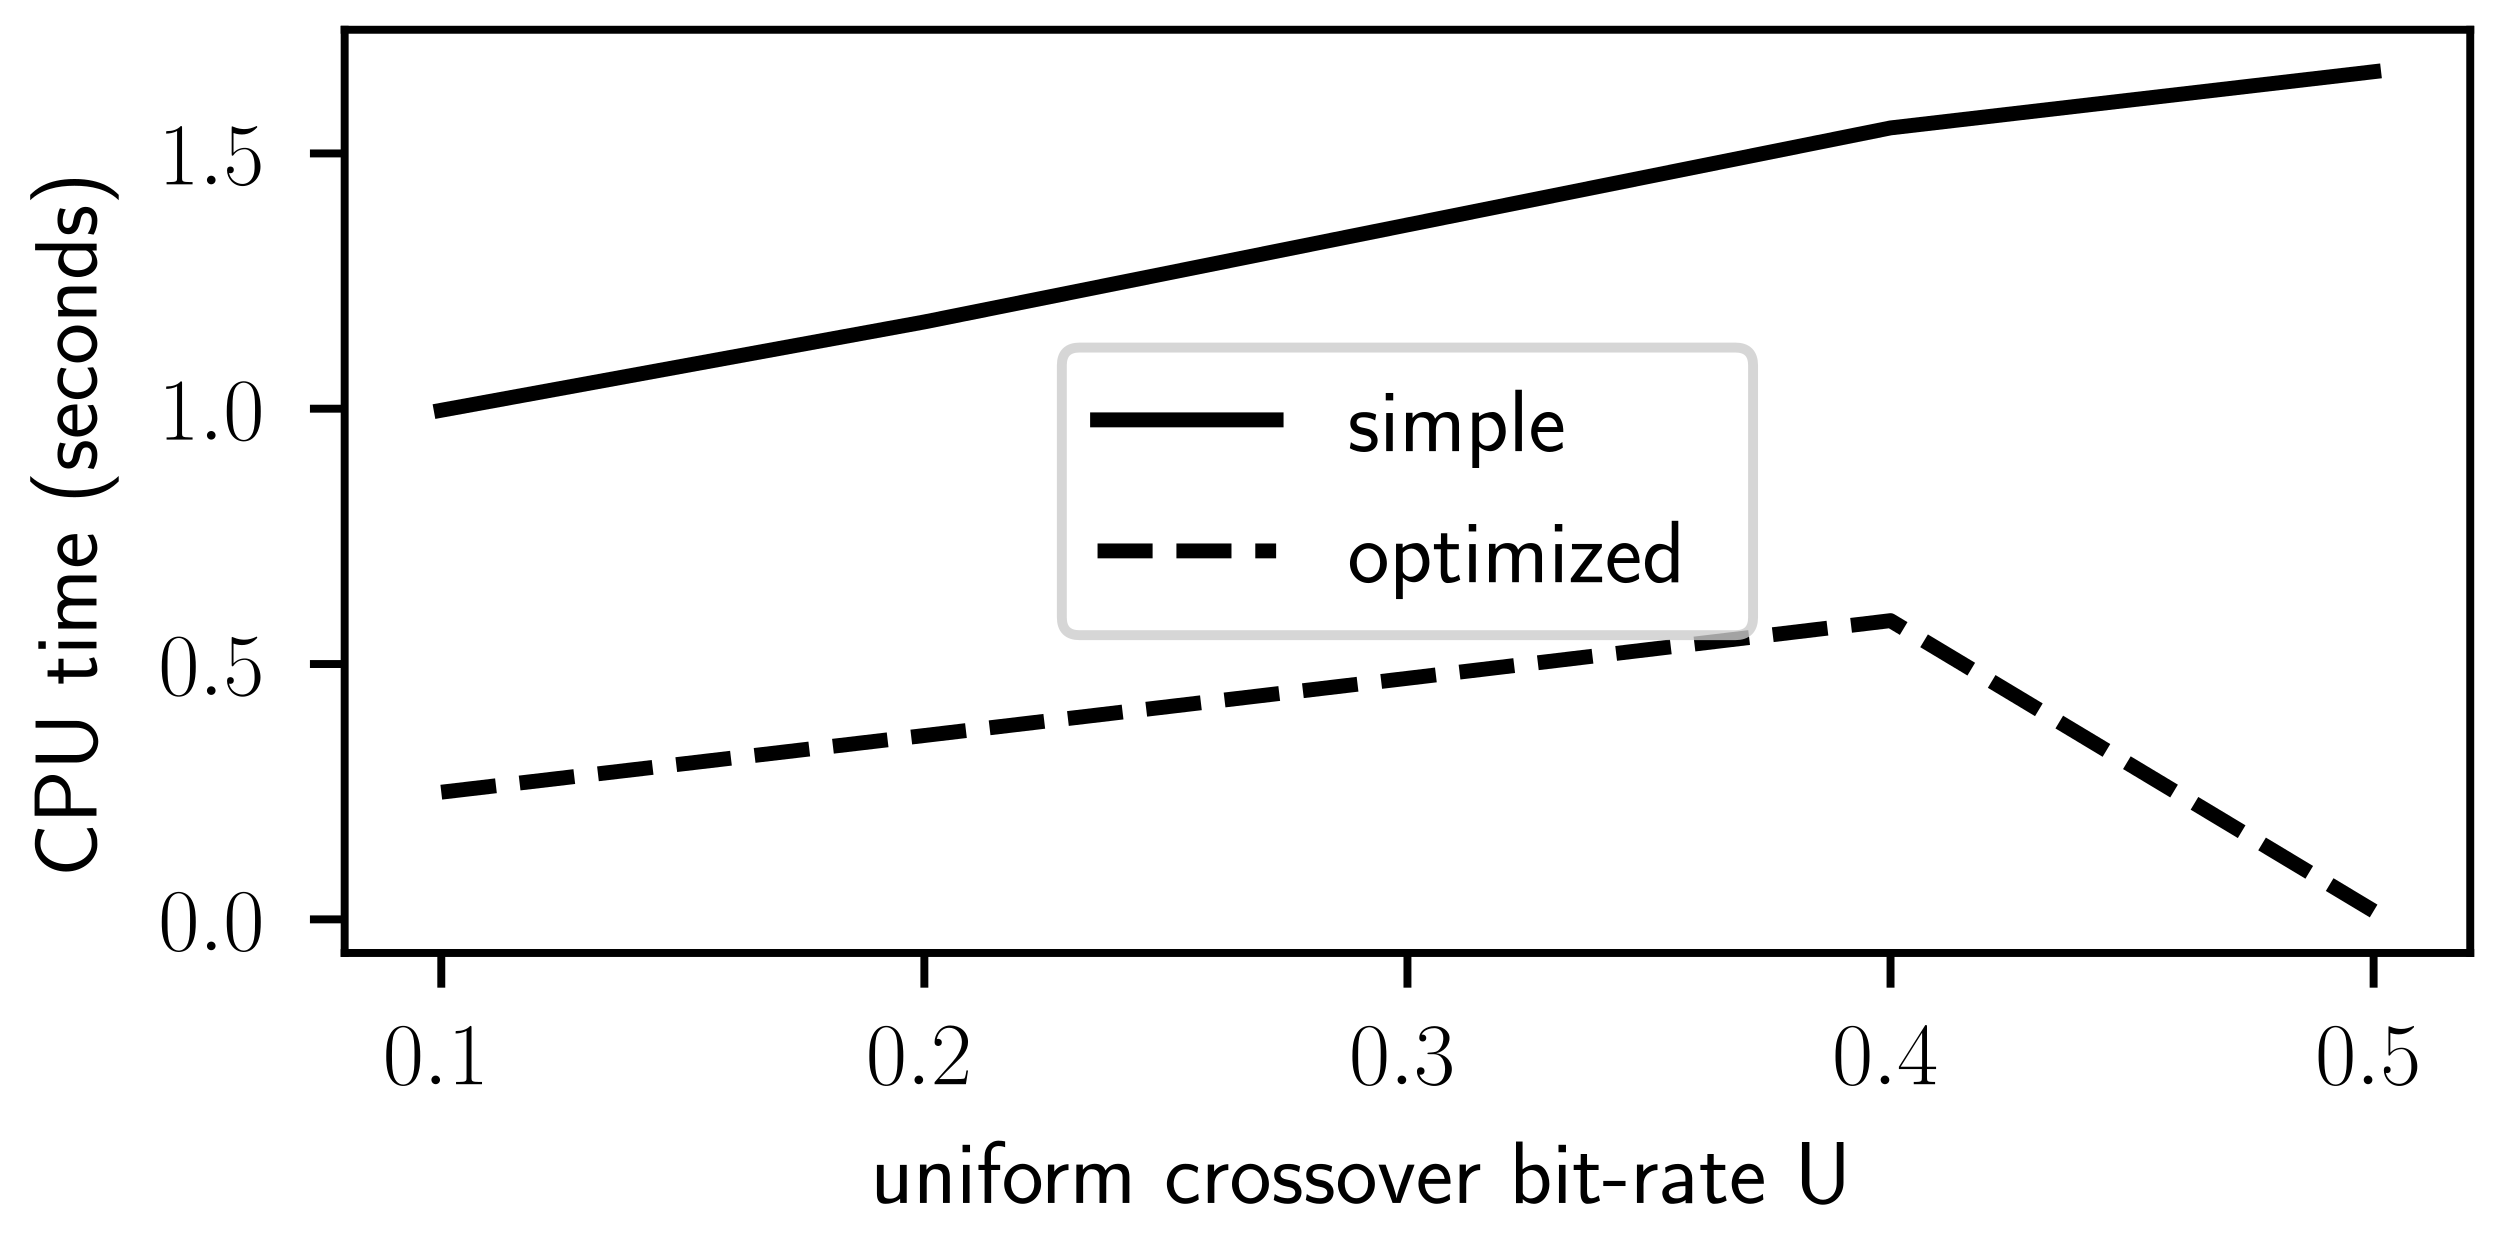
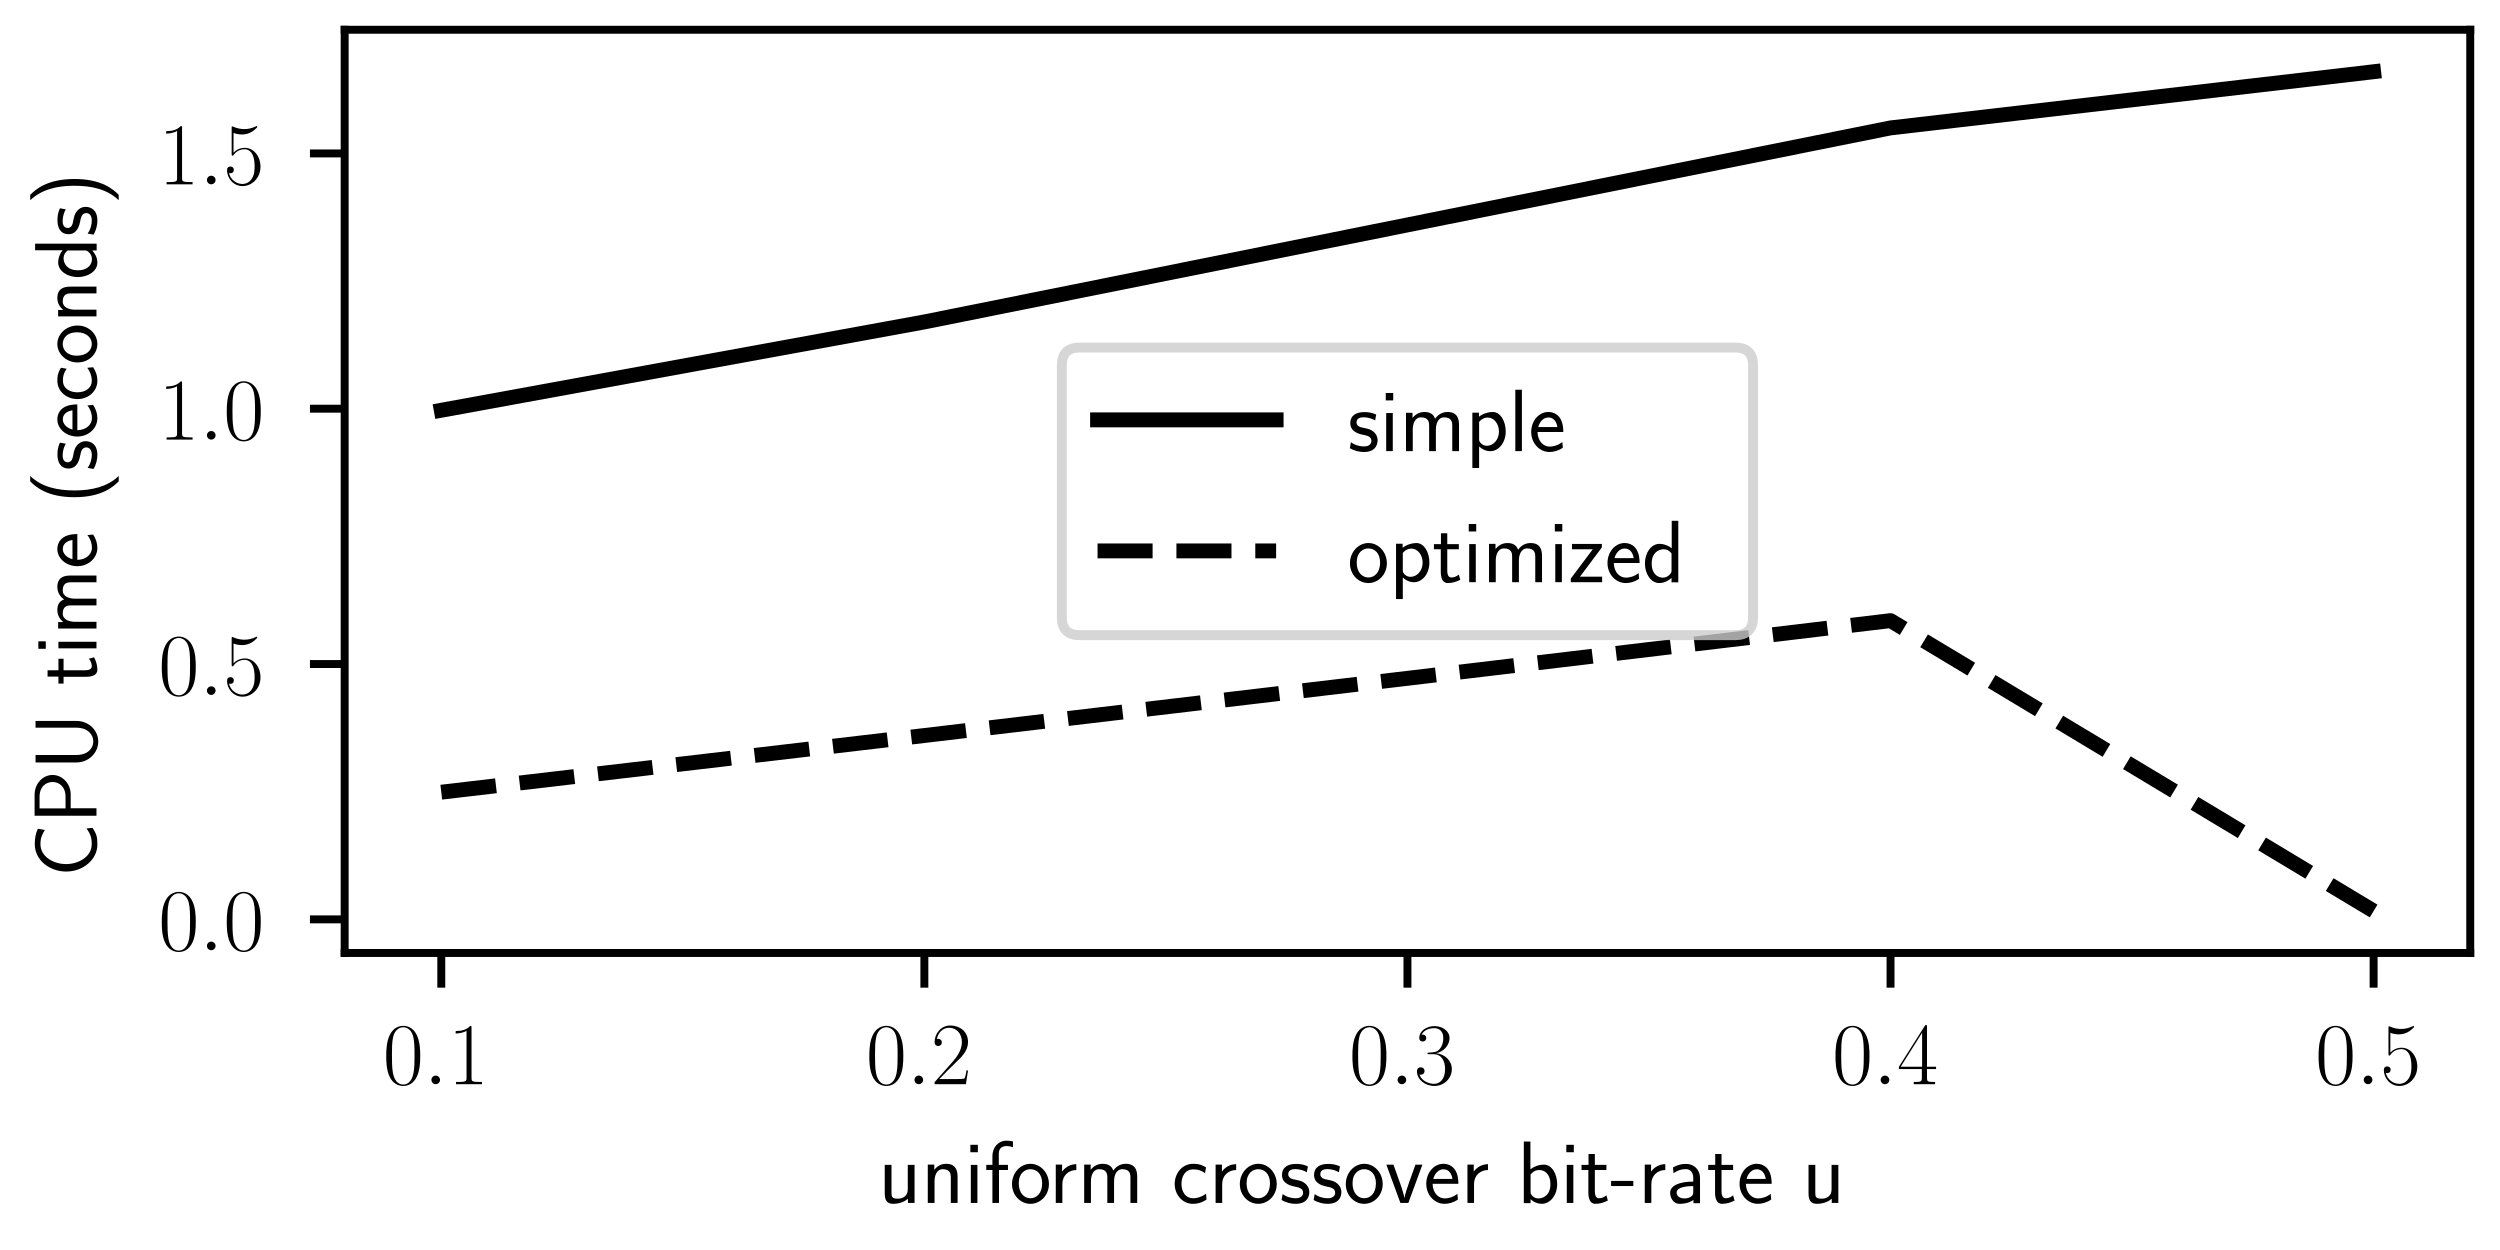
<svg xmlns="http://www.w3.org/2000/svg" xmlns:xlink="http://www.w3.org/1999/xlink" height="126pt" version="1.1" viewBox="0 0 252 126" width="252pt">
  <defs>
    <style type="text/css">*{stroke-linecap:butt;stroke-linejoin:round;}</style>
  </defs>
  <g id="figure_1">
    <g id="patch_1">
      <path d="M 0 126  L 252 126  L 252 0  L 0 0  z " style="fill:#ffffff;" />
    </g>
    <g id="axes_1">
      <g id="patch_2">
        <path d="M 34.742 96.06  L 249 96.06  L 249 3  L 34.742 3  z " style="fill:#ffffff;" />
      </g>
      <g id="matplotlib.axis_1">
        <g id="xtick_1">
          <g id="line2d_1">
            <defs>
-               <path d="M 0 0  L 0 3.5  " id="mddffa3ed04" style="stroke:#000000;stroke-width:0.8;" />
-             </defs>
-             <g>
-               <use style="stroke:#000000;stroke-width:0.8;" x="44.481" xlink:href="#mddffa3ed04" y="96.06" />
+               <path d="M 0 0  L 0 3.5  " id="m87df4300a4" style="stroke:#000000;stroke-width:0.8;" />
+             </defs>
+             <g>
+               <use style="stroke:#000000;stroke-width:0.8;" x="44.481" xlink:href="#m87df4300a4" y="96.06" />
            </g>
          </g>
          <g id="text_1">
            <g transform="translate(38.59322 109.2862)scale(0.09 -0.09)">
              <defs>
                <path d="M 42 31.641  C 42 37.75 41.906 48.125 37.703 56.109  C 34 63.109 28.094 65.594 22.906 65.594  C 18.094 65.594 12 63.406 8.203 56.203  C 4.203 48.719 3.797 39.438 3.797 31.641  C 3.797 25.953 3.906 17.281 7 9.672  C 11.297 -0.609 19 -2 22.906 -2  C 27.5 -2 34.5 -0.109 38.594 9.375  C 41.594 16.281 42 24.359 42 31.641  z M 22.906 -0.406  C 16.5 -0.406 12.703 5.078 11.297 12.688  C 10.203 18.562 10.203 27.156 10.203 32.75  C 10.203 40.438 10.203 46.828 11.5 52.922  C 13.406 61.391 19 64 22.906 64  C 27 64 32.297 61.297 34.203 53.125  C 35.5 47.438 35.594 40.734 35.594 32.75  C 35.594 26.25 35.594 18.266 34.406 12.375  C 32.297 1.484 26.406 -0.406 22.906 -0.406  z " id="CMR17-48" />
                <path d="M 18.406 4.797  C 18.406 7.688 16 9.672 13.594 9.672  C 10.703 9.672 8.703 7.281 8.703 4.891  C 8.703 2 11.094 0 13.5 0  C 16.406 0 18.406 2.391 18.406 4.797  z " id="CMMI12-58" />
                <path d="M 26.594 63.406  C 26.594 65.5 26.5 65.5 25.094 65.5  C 21.203 61.188 15.297 59.797 9.703 59.797  C 9.406 59.797 8.906 59.797 8.797 59.5  C 8.703 59.297 8.703 59.094 8.703 57  C 11.797 57 17 57.594 21 59.984  L 21 7.203  C 21 3.688 20.797 2.5 12.203 2.5  L 9.203 2.5  L 9.203 0  C 14 0 19 0 23.797 0  C 28.594 0 33.594 0 38.406 0  L 38.406 2.5  L 35.406 2.5  C 26.797 2.5 26.594 3.594 26.594 7.156  z " id="CMR17-49" />
              </defs>
              <use transform="scale(0.996264)" xlink:href="#CMR17-48" />
              <use transform="translate(45.69048 0)scale(0.996264)" xlink:href="#CMMI12-58" />
              <use transform="translate(72.78765 0)scale(0.996264)" xlink:href="#CMR17-49" />
            </g>
          </g>
        </g>
        <g id="xtick_2">
          <g id="line2d_2">
            <g>
-               <use style="stroke:#000000;stroke-width:0.8;" x="93.176" xlink:href="#mddffa3ed04" y="96.06" />
+               <use style="stroke:#000000;stroke-width:0.8;" x="93.176" xlink:href="#m87df4300a4" y="96.06" />
            </g>
          </g>
          <g id="text_2">
            <g transform="translate(87.2882 109.2862)scale(0.09 -0.09)">
              <defs>
                <path d="M 41.703 15.453  L 39.906 15.453  C 38.906 8.375 38.094 7.172 37.703 6.562  C 37.203 5.766 30 5.766 28.594 5.766  L 9.406 5.766  C 13 9.672 20 16.75 28.5 24.953  C 34.594 30.734 41.703 37.531 41.703 47.422  C 41.703 59.219 32.297 66 21.797 66  C 10.797 66 4.094 56.312 4.094 47.344  C 4.094 43.438 7 42.938 8.203 42.938  C 9.203 42.938 12.203 43.547 12.203 47.031  C 12.203 50.109 9.594 51 8.203 51  C 7.594 51 7 50.906 6.594 50.703  C 8.5 59.219 14.297 63.406 20.406 63.406  C 29.094 63.406 34.797 56.516 34.797 47.422  C 34.797 38.734 29.703 31.25 24 24.75  L 4.094 2.281  L 4.094 0  L 39.297 0  z " id="CMR17-50" />
              </defs>
              <use transform="scale(0.996264)" xlink:href="#CMR17-48" />
              <use transform="translate(45.69048 0)scale(0.996264)" xlink:href="#CMMI12-58" />
              <use transform="translate(72.78765 0)scale(0.996264)" xlink:href="#CMR17-50" />
            </g>
          </g>
        </g>
        <g id="xtick_3">
          <g id="line2d_3">
            <g>
-               <use style="stroke:#000000;stroke-width:0.8;" x="141.871" xlink:href="#mddffa3ed04" y="96.06" />
+               <use style="stroke:#000000;stroke-width:0.8;" x="141.871" xlink:href="#m87df4300a4" y="96.06" />
            </g>
          </g>
          <g id="text_3">
            <g transform="translate(135.9832 109.2862)scale(0.09 -0.09)">
              <defs>
                <path d="M 22.094 33.703  C 31 33.703 34.906 25.969 34.906 17.031  C 34.906 5 28.5 0.391 22.703 0.391  C 17.406 0.391 8.797 3.031 6.094 10.828  C 6.594 10.625 7.094 10.625 7.594 10.625  C 10 10.625 11.797 12.219 11.797 14.812  C 11.797 17.703 9.594 19 7.594 19  C 5.906 19 3.297 18.203 3.297 14.469  C 3.297 5.234 12.297 -2 22.906 -2  C 34 -2 42.5 6.719 42.5 16.953  C 42.5 26.672 34.5 33.703 25 34.797  C 32.594 36.375 39.906 43.062 39.906 52.016  C 39.906 59.688 32 65.297 23 65.297  C 13.906 65.297 5.906 59.828 5.906 52.016  C 5.906 48.594 8.5 48 9.797 48  C 11.906 48 13.703 49.297 13.703 51.891  C 13.703 54.469 11.906 55.766 9.797 55.766  C 9.406 55.766 8.906 55.766 8.5 55.578  C 11.406 61.859 19.297 63 22.797 63  C 26.297 63 32.906 61.328 32.906 51.875  C 32.906 49.109 32.5 44.188 29.094 39.844  C 26.094 36 22.703 36 19.406 35.688  C 18.906 35.688 16.594 35.453 16.203 35.453  C 15.5 35.359 15.094 35.266 15.094 34.5  C 15.094 33.797 15.203 33.703 17.203 33.703  z " id="CMR17-51" />
              </defs>
              <use transform="scale(0.996264)" xlink:href="#CMR17-48" />
              <use transform="translate(45.69048 0)scale(0.996264)" xlink:href="#CMMI12-58" />
              <use transform="translate(72.78765 0)scale(0.996264)" xlink:href="#CMR17-51" />
            </g>
          </g>
        </g>
        <g id="xtick_4">
          <g id="line2d_4">
            <g>
-               <use style="stroke:#000000;stroke-width:0.8;" x="190.566" xlink:href="#mddffa3ed04" y="96.06" />
+               <use style="stroke:#000000;stroke-width:0.8;" x="190.566" xlink:href="#m87df4300a4" y="96.06" />
            </g>
          </g>
          <g id="text_4">
            <g transform="translate(184.6782 109.2862)scale(0.09 -0.09)">
              <defs>
                <path d="M 33.594 64.406  C 33.594 66.5 33.5 66.5 31.703 66.5  L 2 19.594  L 2 17  L 27.797 17  L 27.797 7.141  C 27.797 3.5 27.594 2.5 20.594 2.5  L 18.703 2.5  L 18.703 0  C 21.906 0 27.297 0 30.703 0  C 34.094 0 39.5 0 42.703 0  L 42.703 2.5  L 40.797 2.5  C 33.797 2.5 33.594 3.5 33.594 7.141  L 33.594 17  L 43.797 17  L 43.797 19.594  L 33.594 19.594  z M 28.094 57.859  L 28.094 19.594  L 4 19.594  z " id="CMR17-52" />
              </defs>
              <use transform="scale(0.996264)" xlink:href="#CMR17-48" />
              <use transform="translate(45.69048 0)scale(0.996264)" xlink:href="#CMMI12-58" />
              <use transform="translate(72.78765 0)scale(0.996264)" xlink:href="#CMR17-52" />
            </g>
          </g>
        </g>
        <g id="xtick_5">
          <g id="line2d_5">
            <g>
-               <use style="stroke:#000000;stroke-width:0.8;" x="239.261" xlink:href="#mddffa3ed04" y="96.06" />
+               <use style="stroke:#000000;stroke-width:0.8;" x="239.261" xlink:href="#m87df4300a4" y="96.06" />
            </g>
          </g>
          <g id="text_5">
            <g transform="translate(233.3732 109.2862)scale(0.09 -0.09)">
              <defs>
                <path d="M 11.406 57.688  C 12.406 57.281 16.5 56 20.703 56  C 30 56 35.094 61.109 38 64.062  C 38 64.953 38 65.5 37.406 65.5  C 37.297 65.5 37.094 65.5 36.297 65.047  C 32.797 63.406 28.703 62.078 23.703 62.078  C 20.703 62.078 16.203 62.484 11.297 64.672  C 10.203 65.172 10 65.172 9.906 65.172  C 9.406 65.172 9.297 65.062 9.297 63.078  L 9.297 34.422  C 9.297 32.641 9.297 32.141 10.297 32.141  C 10.797 32.141 11 32.344 11.5 33.031  C 14.703 37.516 19.094 39.406 24.094 39.406  C 27.594 39.406 35.094 37.219 35.094 20.141  C 35.094 16.953 35.094 11.172 32.094 6.578  C 29.594 2.484 25.703 0.391 21.406 0.391  C 14.797 0.391 8.094 5 6.297 12.719  C 6.703 12.609 7.5 12.422 7.906 12.422  C 9.203 12.422 11.703 13.125 11.703 16.219  C 11.703 18.906 9.797 20 7.906 20  C 5.594 20 4.094 18.594 4.094 15.797  C 4.094 7.094 11 -2 21.594 -2  C 31.906 -2 41.703 6.875 41.703 19.75  C 41.703 31.719 33.906 41 24.203 41  C 19.094 41 14.797 39.109 11.406 35.531  z " id="CMR17-53" />
              </defs>
              <use transform="scale(0.996264)" xlink:href="#CMR17-48" />
              <use transform="translate(45.69048 0)scale(0.996264)" xlink:href="#CMMI12-58" />
              <use transform="translate(72.78765 0)scale(0.996264)" xlink:href="#CMR17-53" />
            </g>
          </g>
        </g>
        <g id="text_6">
-           <g transform="translate(87.72981 121.2563)scale(0.09 -0.09)">
+           <g transform="translate(88.51852 121.2563)scale(0.09 -0.09)">
            <defs>
              <path d="M 40.906 42.797  L 33.297 42.797  L 33.297 15.188  C 33.297 7.781 27.906 4.781 22.203 4.781  C 15.594 4.781 15 6.984 15 11.078  L 15 42.797  L 7.406 42.797  L 7.406 10.594  C 7.406 2.797 10.094 -1 17 -1  C 20.406 -1 28.094 -0.203 33.5 4.781  L 33.5 0  L 40.906 0  z " id="CMSS17-117" />
              <path d="M 40.906 29.328  C 40.906 35.672 39.406 44 28.094 44  C 21.703 44 17.5 40.719 14.703 37.328  L 14.703 43.094  L 7.406 43.094  L 7.406 0  L 15 0  L 15 24.359  C 15 30.688 17.406 37.938 24.203 37.938  C 33 37.938 33.297 32 33.297 28.578  L 33.297 0  L 40.906 0  z " id="CMSS17-110" />
              <path d="M 15.297 65.359  L 6.906 65.359  L 6.906 57  L 15.297 57  z M 14.797 42.797  L 7.406 42.797  L 7.406 0  L 14.797 0  z " id="CMSS17-105" />
              <path d="M 16.797 37  L 26.906 37  L 26.906 42.766  L 16.594 42.766  L 16.594 55.609  C 16.594 62.719 22 63.938 25.094 63.938  C 26.094 63.938 28.906 63.938 32.5 62.641  L 32.5 69.203  C 30.203 69.703 27.406 70 25.203 70  C 15.906 70 9.406 62.391 9.406 52.484  L 9.406 42.766  L 2.5 42.766  L 2.5 37  L 9.406 37  L 9.406 0  L 16.797 0  z " id="CMSS17-102" />
              <path d="M 44.203 21.188  C 44.203 34 34.703 44 23.5 44  C 12 44 2.703 33.703 2.703 21.188  C 2.703 8.5 12.297 -1 23.406 -1  C 34.797 -1 44.203 8.797 44.203 21.188  z M 23.5 5.266  C 16.406 5.266 10.297 11.078 10.297 22  C 10.297 33.609 17.406 37.922 23.406 37.922  C 29.906 37.922 36.594 33.219 36.594 22  C 36.594 10.672 30.094 5.266 23.5 5.266  z " id="CMSS17-111" />
              <path d="M 14.906 21.297  C 14.906 30.703 21.797 37 30.594 37  L 30.594 43.578  C 24.203 43.578 18.203 40.391 14.594 35.203  L 14.594 43.094  L 7.5 43.094  L 7.5 0  L 14.906 0  z " id="CMSS17-114" />
              <path d="M 67 29.328  C 67 36.062 65.297 44 54.094 44  C 46.594 44 42.094 39.312 40.094 36.422  C 38.297 41.719 34.094 44 28.094 44  C 21.297 44 17 40.125 14.703 37.328  L 14.703 43.094  L 7.406 43.094  L 7.406 0  L 15 0  L 15 24.359  C 15 30.297 17.203 37.938 24.297 37.938  C 33.406 37.938 33.406 31.5 33.406 28.578  L 33.406 0  L 41 0  L 41 24.359  C 41 30.297 43.203 37.938 50.297 37.938  C 59.406 37.938 59.406 31.5 59.406 28.578  L 59.406 0  L 67 0  z " id="CMSS17-109" />
              <path d="M 38.5 39.703  C 38.5 40.391 33.906 42.406 32.703 42.797  C 29.406 44 25.203 44 24.094 44  C 11.094 44 3.297 32.703 3.297 21.297  C 3.297 9.297 12 -1 23.703 -1  C 30.406 -1 35.203 1.188 39.094 3.781  L 38.5 10.375  C 34.203 7.078 29.203 5.266 23.797 5.266  C 16 5.266 10.906 12.094 10.906 21.391  C 10.906 28.609 14.203 37.719 24.203 37.719  C 29.703 37.719 32.797 36.609 37.406 33.516  z " id="CMSS17-99" />
              <path d="M 32.203 41.047  C 26.297 43.859 21.703 43.859 18.703 43.859  C 11.594 43.859 3.094 41.375 3.094 31.297  C 3.094 21.234 14.094 19.031 17.094 18.422  C 21.703 17.531 26.797 16.531 26.797 11.562  C 26.797 5.266 19.594 5.266 18.297 5.266  C 14.297 5.266 8.797 6.359 3.797 9.969  L 2.594 3.281  C 8.297 0 13.797 -1 18.406 -1  C 30.703 -1 33.797 6.5 33.797 12.203  C 33.797 17.094 31 20.391 29.094 21.891  C 25.797 24.5 24.594 24.797 16.406 26.5  C 15 26.703 10.094 27.797 10.094 32.281  C 10.094 38 16.406 38 17.797 38  C 24.297 38 28.297 35.984 31 34.5  z " id="CMSS17-115" />
              <path d="M 41.797 43  L 34 43  L 27.297 24.312  C 25.203 18.203 22.203 9.797 21.703 5.5  L 21.594 5.5  C 21.406 7.312 20.594 9.906 20.094 11.703  C 19.5 13.906 18.703 16.5 18.094 18.312  L 9.297 43  L 1.297 43  L 17.094 0  L 26 0  z " id="CMSS17-118" />
              <path d="M 39.094 21.516  C 39.094 24.844 38.906 31.297 35.703 36.641  C 32.203 42.391 26.5 44 22.203 44  C 11.797 44 3 34.188 3 21.484  C 3 9.094 12.094 -1 23.594 -1  C 28.094 -1 33.594 0.297 38.594 3.875  C 38.594 4.281 38.406 6.469 38.297 6.562  C 38.297 6.766 38 9.844 38 10.25  C 33.203 6.359 27.703 5.078 23.703 5.078  C 17.297 5.078 10.406 10.422 10.094 21.516  z M 10.906 27  C 12.203 32.562 16.594 37.828 22.203 37.828  C 23.703 37.828 30.703 37.828 32.5 27  z " id="CMSS17-101" />
              <path d="M 14.906 69  L 7.5 69  L 7.5 -0.203  L 15.094 -0.203  L 15.094 4.281  C 18.906 0.594 23.5 -1 27.594 -1  C 37.203 -1 45 8.578 45 21.125  C 45 32.594 39 43.062 30.094 43.062  C 23.797 43.062 18.203 40.484 14.906 37.797  z M 15.094 31.969  C 17.297 34.719 20.406 37 24.797 37  C 30.703 37 37.406 32.766 37.406 21.125  C 37.406 8.719 29.406 5.078 23.906 5.078  C 21.906 5.078 19.797 5.562 17.797 7.25  C 15.094 9.609 15.094 11.078 15.094 12.453  z " id="CMSS17-98" />
              <path d="M 16.703 37  L 29.703 37  L 29.703 42.766  L 16.703 42.766  L 16.703 55  L 9.594 55  L 9.594 42.766  L 1.703 42.766  L 1.703 37  L 9.406 37  L 9.406 11.703  C 9.406 6 10.703 -1 17.297 -1  C 22.297 -1 26.906 0.391 31.297 2.688  L 29.703 8.562  C 27.297 6.469 24.406 5.266 21.297 5.266  C 16.906 5.266 16.703 10.875 16.703 13.375  z " id="CMSS17-116" />
              <path d="M 26 19  L 26 24.766  L 1 24.766  L 1 19  z " id="CMSS17-45" />
              <path d="M 37.594 27.984  C 37.594 37.375 30.906 43.875 21.906 43.875  C 17.5 43.875 12.703 43.078 7.203 39.891  L 7.797 33.359  C 10.297 35.125 14.594 38 21.797 38  C 26.906 38 30 34.062 30 27.844  L 30 24  C 14 24 4 19.344 4 11.344  C 4 7.203 6.5 -1 14.797 -1  C 16.297 -1 24.406 -1 30.203 3.391  L 30.203 -0.297  L 37.594 -0.297  z M 30 12.75  C 30 10.953 30 8.562 27 6.781  C 24.406 5.078 21.094 5.078 19.703 5.078  C 14.703 5.078 11.297 7.984 11.297 11.625  C 11.297 18.922 26.906 18.922 30 18.922  z " id="CMSS17-97" />
-               <path d="M 55.5 68.5  L 47.906 68.5  L 47.906 22.641  C 47.906 9.438 39.797 3.578 32.406 3.578  C 24.797 3.578 17.203 9.734 17.203 22.547  L 17.203 68.5  L 8.797 68.5  L 8.797 22.719  C 8.797 8.422 19.906 -2 32.297 -2  C 44.703 -2 55.5 8.422 55.5 22.719  z " id="CMSS17-85" />
            </defs>
            <use transform="scale(0.996264)" xlink:href="#CMSS17-117" />
            <use transform="translate(48.20494 0)scale(0.996264)" xlink:href="#CMSS17-110" />
            <use transform="translate(96.40989 0)scale(0.996264)" xlink:href="#CMSS17-105" />
            <use transform="translate(118.5906 0)scale(0.996264)" xlink:href="#CMSS17-102" />
            <use transform="translate(147.2173 0)scale(0.996264)" xlink:href="#CMSS17-111" />
            <use transform="translate(191.4584 0)scale(0.996264)" xlink:href="#CMSS17-114" />
            <use transform="translate(223.3682 0)scale(0.996264)" xlink:href="#CMSS17-109" />
            <use transform="translate(328.8266 0)scale(0.996264)" xlink:href="#CMSS17-99" />
            <use transform="translate(370.4654 0)scale(0.996264)" xlink:href="#CMSS17-114" />
            <use transform="translate(402.3752 0)scale(0.996264)" xlink:href="#CMSS17-111" />
            <use transform="translate(449.2188 0)scale(0.996264)" xlink:href="#CMSS17-115" />
            <use transform="translate(485.1323 0)scale(0.996264)" xlink:href="#CMSS17-115" />
            <use transform="translate(521.0459 0)scale(0.996264)" xlink:href="#CMSS17-111" />
            <use transform="translate(567.8895 0)scale(0.996264)" xlink:href="#CMSS17-118" />
            <use transform="translate(610.8896 0)scale(0.996264)" xlink:href="#CMSS17-101" />
            <use transform="translate(652.5285 0)scale(0.996264)" xlink:href="#CMSS17-114" />
            <use transform="translate(715.6674 0)scale(0.996264)" xlink:href="#CMSS17-98" />
            <use transform="translate(763.8723 0)scale(0.996264)" xlink:href="#CMSS17-105" />
            <use transform="translate(786.053 0)scale(0.996264)" xlink:href="#CMSS17-116" />
            <use transform="translate(819.8846 0)scale(0.996264)" xlink:href="#CMSS17-45" />
            <use transform="translate(851.1137 0)scale(0.996264)" xlink:href="#CMSS17-114" />
            <use transform="translate(883.0235 0)scale(0.996264)" xlink:href="#CMSS17-97" />
            <use transform="translate(927.9454 0)scale(0.996264)" xlink:href="#CMSS17-116" />
            <use transform="translate(961.777 0)scale(0.996264)" xlink:href="#CMSS17-101" />
-             <use transform="translate(1034.645 0)scale(0.996264)" xlink:href="#CMSS17-85" />
+             <use transform="translate(1034.645 0)scale(0.996264)" xlink:href="#CMSS17-117" />
          </g>
        </g>
      </g>
      <g id="matplotlib.axis_2">
        <g id="ytick_1">
          <g id="line2d_6">
            <defs>
-               <path d="M 0 0  L -3.5 0  " id="m0718392618" style="stroke:#000000;stroke-width:0.8;" />
-             </defs>
-             <g>
-               <use style="stroke:#000000;stroke-width:0.8;" x="34.742" xlink:href="#m0718392618" y="92.669" />
+               <path d="M 0 0  L -3.5 0  " id="m8f355113d8" style="stroke:#000000;stroke-width:0.8;" />
+             </defs>
+             <g>
+               <use style="stroke:#000000;stroke-width:0.8;" x="34.742" xlink:href="#m8f355113d8" y="92.669" />
            </g>
          </g>
          <g id="text_7">
            <g transform="translate(15.96662 95.78184)scale(0.09 -0.09)">
              <use transform="scale(0.996264)" xlink:href="#CMR17-48" />
              <use transform="translate(45.69048 0)scale(0.996264)" xlink:href="#CMMI12-58" />
              <use transform="translate(72.78765 0)scale(0.996264)" xlink:href="#CMR17-48" />
            </g>
          </g>
        </g>
        <g id="ytick_2">
          <g id="line2d_7">
            <g>
-               <use style="stroke:#000000;stroke-width:0.8;" x="34.742" xlink:href="#m0718392618" y="66.934" />
+               <use style="stroke:#000000;stroke-width:0.8;" x="34.742" xlink:href="#m8f355113d8" y="66.934" />
            </g>
          </g>
          <g id="text_8">
            <g transform="translate(15.96662 70.04741)scale(0.09 -0.09)">
              <use transform="scale(0.996264)" xlink:href="#CMR17-48" />
              <use transform="translate(45.69048 0)scale(0.996264)" xlink:href="#CMMI12-58" />
              <use transform="translate(72.78765 0)scale(0.996264)" xlink:href="#CMR17-53" />
            </g>
          </g>
        </g>
        <g id="ytick_3">
          <g id="line2d_8">
            <g>
-               <use style="stroke:#000000;stroke-width:0.8;" x="34.742" xlink:href="#m0718392618" y="41.2" />
+               <use style="stroke:#000000;stroke-width:0.8;" x="34.742" xlink:href="#m8f355113d8" y="41.2" />
            </g>
          </g>
          <g id="text_9">
            <g transform="translate(15.96662 44.31298)scale(0.09 -0.09)">
              <use transform="scale(0.996264)" xlink:href="#CMR17-49" />
              <use transform="translate(45.69048 0)scale(0.996264)" xlink:href="#CMMI12-58" />
              <use transform="translate(72.78765 0)scale(0.996264)" xlink:href="#CMR17-48" />
            </g>
          </g>
        </g>
        <g id="ytick_4">
          <g id="line2d_9">
            <g>
-               <use style="stroke:#000000;stroke-width:0.8;" x="34.742" xlink:href="#m0718392618" y="15.465" />
+               <use style="stroke:#000000;stroke-width:0.8;" x="34.742" xlink:href="#m8f355113d8" y="15.465" />
            </g>
          </g>
          <g id="text_10">
            <g transform="translate(15.96662 18.57855)scale(0.09 -0.09)">
              <use transform="scale(0.996264)" xlink:href="#CMR17-49" />
              <use transform="translate(45.69048 0)scale(0.996264)" xlink:href="#CMMI12-58" />
              <use transform="translate(72.78765 0)scale(0.996264)" xlink:href="#CMR17-53" />
            </g>
          </g>
        </g>
        <g id="text_11">
          <g transform="translate(9.725022 88.4088)rotate(-90)scale(0.09 -0.09)">
            <defs>
              <path d="M 54.703 11.156  C 48 6.672 44.906 5.375 36.797 5.375  C 22.797 5.375 14.594 20.359 14.594 34.047  C 14.594 48.625 23 63 37.203 63  C 43.594 63 47.797 61.219 52.906 58.047  L 54.297 65.891  C 49.5 68.281 43.406 69.375 37.297 69.375  C 18.094 69.375 6.203 51.812 6.203 34.047  C 6.203 14.484 20.297 -1 36.297 -1  C 44.906 -1 47.906 -0.297 55.297 4.375  z " id="CMSS17-67" />
              <path d="M 32.906 29  C 44.906 29 54.703 38.328 54.703 49.344  C 54.703 60.156 45.297 69.578 32.297 69.578  L 8.906 69.578  L 8.906 0  L 17.297 0  L 17.297 29  z M 30.094 64  C 41.703 64 46.797 56.672 46.797 49.328  C 46.797 42.5 42.094 34.781 30.094 34.781  L 17.094 34.781  L 17.094 64  z " id="CMSS17-80" />
+               <path d="M 55.5 68.5  L 47.906 68.5  L 47.906 22.641  C 47.906 9.438 39.797 3.578 32.406 3.578  C 24.797 3.578 17.203 9.734 17.203 22.547  L 17.203 68.5  L 8.797 68.5  L 8.797 22.719  C 8.797 8.422 19.906 -2 32.297 -2  C 44.703 -2 55.5 8.422 55.5 22.719  z " id="CMSS17-85" />
              <path d="M 25.203 74.5  C 19.797 69.016 7.406 56.266 7.406 24.812  C 7.406 -6.766 19.797 -19.422 25.203 -25  L 31.297 -25  C 19 -12.25 15 5.578 15 24.703  C 15 43.719 18.797 61.656 31.297 74.5  z " id="CMSS17-40" />
              <path d="M 40.797 69  L 33.406 69  L 33.406 38.094  C 30.297 40.672 25.203 43.062 19.594 43.062  C 10.5 43.062 3.297 33.297 3.297 21.047  C 3.297 8.781 10.406 -1 19.297 -1  C 26.203 -1 30.797 2.688 33.203 4.781  L 33.203 -0.203  L 40.797 -0.203  z M 33.203 13.062  C 33.203 11.672 33.203 10.203 30.094 7.531  C 28.094 5.859 25.703 5.078 23.406 5.078  C 18 5.078 10.906 9 10.906 20.938  C 10.906 33.344 18.906 37 24.406 37  C 28.094 37 31.094 35.219 33.203 32.266  z " id="CMSS17-100" />
              <path d="M 11.297 -25  C 16.703 -19.516 29.094 -6.766 29.094 24.703  C 29.094 56.266 16.703 68.922 11.297 74.5  L 5.203 74.5  C 17.5 61.75 21.5 43.922 21.5 24.812  C 21.5 5.781 17.703 -12.156 5.203 -25  z " id="CMSS17-41" />
            </defs>
            <use transform="scale(0.996264)" xlink:href="#CMSS17-67" />
            <use transform="translate(59.85577 0)scale(0.996264)" xlink:href="#CMSS17-80" />
            <use transform="translate(119.5914 0)scale(0.996264)" xlink:href="#CMSS17-85" />
            <use transform="translate(214.9602 0)scale(0.996264)" xlink:href="#CMSS17-116" />
            <use transform="translate(248.7918 0)scale(0.996264)" xlink:href="#CMSS17-105" />
            <use transform="translate(270.9725 0)scale(0.996264)" xlink:href="#CMSS17-109" />
            <use transform="translate(345.2018 0)scale(0.996264)" xlink:href="#CMSS17-101" />
            <use transform="translate(418.0697 0)scale(0.996264)" xlink:href="#CMSS17-40" />
            <use transform="translate(454.5036 0)scale(0.996264)" xlink:href="#CMSS17-115" />
            <use transform="translate(490.4171 0)scale(0.996264)" xlink:href="#CMSS17-101" />
            <use transform="translate(532.056 0)scale(0.996264)" xlink:href="#CMSS17-99" />
            <use transform="translate(573.6948 0)scale(0.996264)" xlink:href="#CMSS17-111" />
            <use transform="translate(620.5384 0)scale(0.996264)" xlink:href="#CMSS17-110" />
            <use transform="translate(668.7434 0)scale(0.996264)" xlink:href="#CMSS17-100" />
            <use transform="translate(716.9483 0)scale(0.996264)" xlink:href="#CMSS17-115" />
            <use transform="translate(752.8618 0)scale(0.996264)" xlink:href="#CMSS17-41" />
          </g>
        </g>
      </g>
      <g id="line2d_10">
-         <path clip-path="url(#p9bbfaa5101)" d="M 44.481 41.354  L 93.176 32.45  L 141.871 22.671  L 190.566 12.892  L 239.261 7.23  " style="fill:none;stroke:#000000;stroke-linecap:square;stroke-width:1.5;" />
+         <path clip-path="url(#pc2fb1b6711)" d="M 44.481 41.354  L 93.176 32.45  L 141.871 22.671  L 190.566 12.892  L 239.261 7.23  " style="fill:none;stroke:#000000;stroke-linecap:square;stroke-width:1.5;" />
      </g>
      <g id="line2d_11">
-         <path clip-path="url(#p9bbfaa5101)" d="M 44.481 79.853  L 93.176 74.14  L 141.871 68.375  L 190.566 62.559  L 239.261 91.83  " style="fill:none;stroke:#000000;stroke-dasharray:5.55,2.4;stroke-dashoffset:0;stroke-width:1.5;" />
+         <path clip-path="url(#pc2fb1b6711)" d="M 44.481 79.853  L 93.176 74.14  L 141.871 68.375  L 190.566 62.559  L 239.261 91.83  " style="fill:none;stroke:#000000;stroke-dasharray:5.55,2.4;stroke-dashoffset:0;stroke-width:1.5;" />
      </g>
      <g id="patch_3">
        <path d="M 34.742 96.06  L 34.742 3  " style="fill:none;stroke:#000000;stroke-linecap:square;stroke-linejoin:miter;stroke-width:0.8;" />
      </g>
      <g id="patch_4">
        <path d="M 249 96.06  L 249 3  " style="fill:none;stroke:#000000;stroke-linecap:square;stroke-linejoin:miter;stroke-width:0.8;" />
      </g>
      <g id="patch_5">
        <path d="M 34.742 96.06  L 249 96.06  " style="fill:none;stroke:#000000;stroke-linecap:square;stroke-linejoin:miter;stroke-width:0.8;" />
      </g>
      <g id="patch_6">
        <path d="M 34.742 3  L 249 3  " style="fill:none;stroke:#000000;stroke-linecap:square;stroke-linejoin:miter;stroke-width:0.8;" />
      </g>
      <g id="legend_1">
        <g id="patch_7">
          <path d="M 108.833 64.026  L 174.909 64.026  Q 176.709 64.026 176.709 62.226  L 176.709 36.834  Q 176.709 35.034 174.909 35.034  L 108.833 35.034  Q 107.033 35.034 107.033 36.834  L 107.033 62.226  Q 107.033 64.026 108.833 64.026  z " style="fill:#ffffff;opacity:0.8;stroke:#cccccc;stroke-linejoin:miter;" />
        </g>
        <g id="line2d_12">
          <path d="M 110.633 42.322  L 128.633 42.322  " style="fill:none;stroke:#000000;stroke-linecap:square;stroke-width:1.5;" />
        </g>
        <g id="line2d_13" />
        <g id="text_12">
          <g transform="translate(135.8325 45.4723)scale(0.09 -0.09)">
            <defs>
              <path d="M 15.094 5.203  C 18.406 2.016 22.906 -0.078 27.703 -0.078  C 37 -0.078 45 9.422 45 22.062  C 45 33.734 39 44 30.406 44  C 25.406 44 19.406 42.219 14.906 38.625  L 14.906 43.203  L 7.5 43.203  L 7.5 -19  L 15.094 -19  z M 15.094 32.812  C 15.906 34 19.297 37.734 24.797 37.734  C 31.797 37.734 37.406 30.625 37.406 22.062  C 37.406 12.297 30.594 6 23.906 6  C 21.906 6 19.797 6.484 17.797 8.172  C 15.094 10.531 15.094 12 15.094 13.391  z " id="CMSS17-112" />
              <path d="M 14.797 69  L 7.406 69  L 7.406 0  L 14.797 0  z " id="CMSS17-108" />
            </defs>
            <use transform="scale(0.996264)" xlink:href="#CMSS17-115" />
            <use transform="translate(35.91354 0)scale(0.996264)" xlink:href="#CMSS17-105" />
            <use transform="translate(58.09427 0)scale(0.996264)" xlink:href="#CMSS17-109" />
            <use transform="translate(132.3235 0)scale(0.996264)" xlink:href="#CMSS17-112" />
            <use transform="translate(180.5285 0)scale(0.996264)" xlink:href="#CMSS17-108" />
            <use transform="translate(202.7092 0)scale(0.996264)" xlink:href="#CMSS17-101" />
          </g>
        </g>
        <g id="line2d_14">
          <path d="M 110.633 55.533  L 128.633 55.533  " style="fill:none;stroke:#000000;stroke-dasharray:5.55,2.4;stroke-dashoffset:0;stroke-width:1.5;" />
        </g>
        <g id="line2d_15" />
        <g id="text_13">
          <g transform="translate(135.8325 58.68261)scale(0.09 -0.09)">
            <defs>
              <path d="M 37.5 39.094  L 37.5 42.969  L 3.906 42.969  L 3.906 37  L 16.703 37  C 17.906 37 19.094 37 20.297 37  L 27.297 37  L 2.594 4.078  L 2.594 0  L 37.797 0  L 37.797 6.172  L 24.203 6.172  C 23 6.172 21.797 6.172 20.594 6.172  L 12.906 6.172  z " id="CMSS17-122" />
            </defs>
            <use transform="scale(0.996264)" xlink:href="#CMSS17-111" />
            <use transform="translate(46.84362 0)scale(0.996264)" xlink:href="#CMSS17-112" />
            <use transform="translate(95.04857 0)scale(0.996264)" xlink:href="#CMSS17-116" />
            <use transform="translate(128.8801 0)scale(0.996264)" xlink:href="#CMSS17-105" />
            <use transform="translate(151.0609 0)scale(0.996264)" xlink:href="#CMSS17-109" />
            <use transform="translate(225.2901 0)scale(0.996264)" xlink:href="#CMSS17-105" />
            <use transform="translate(247.4708 0)scale(0.996264)" xlink:href="#CMSS17-122" />
            <use transform="translate(288.1487 0)scale(0.996264)" xlink:href="#CMSS17-101" />
            <use transform="translate(329.7875 0)scale(0.996264)" xlink:href="#CMSS17-100" />
          </g>
        </g>
      </g>
    </g>
  </g>
  <defs>
-     <clipPath id="p9bbfaa5101">
+     <clipPath id="pc2fb1b6711">
      <rect height="93.059" width="214.258" x="34.742" y="3" />
    </clipPath>
  </defs>
</svg>
